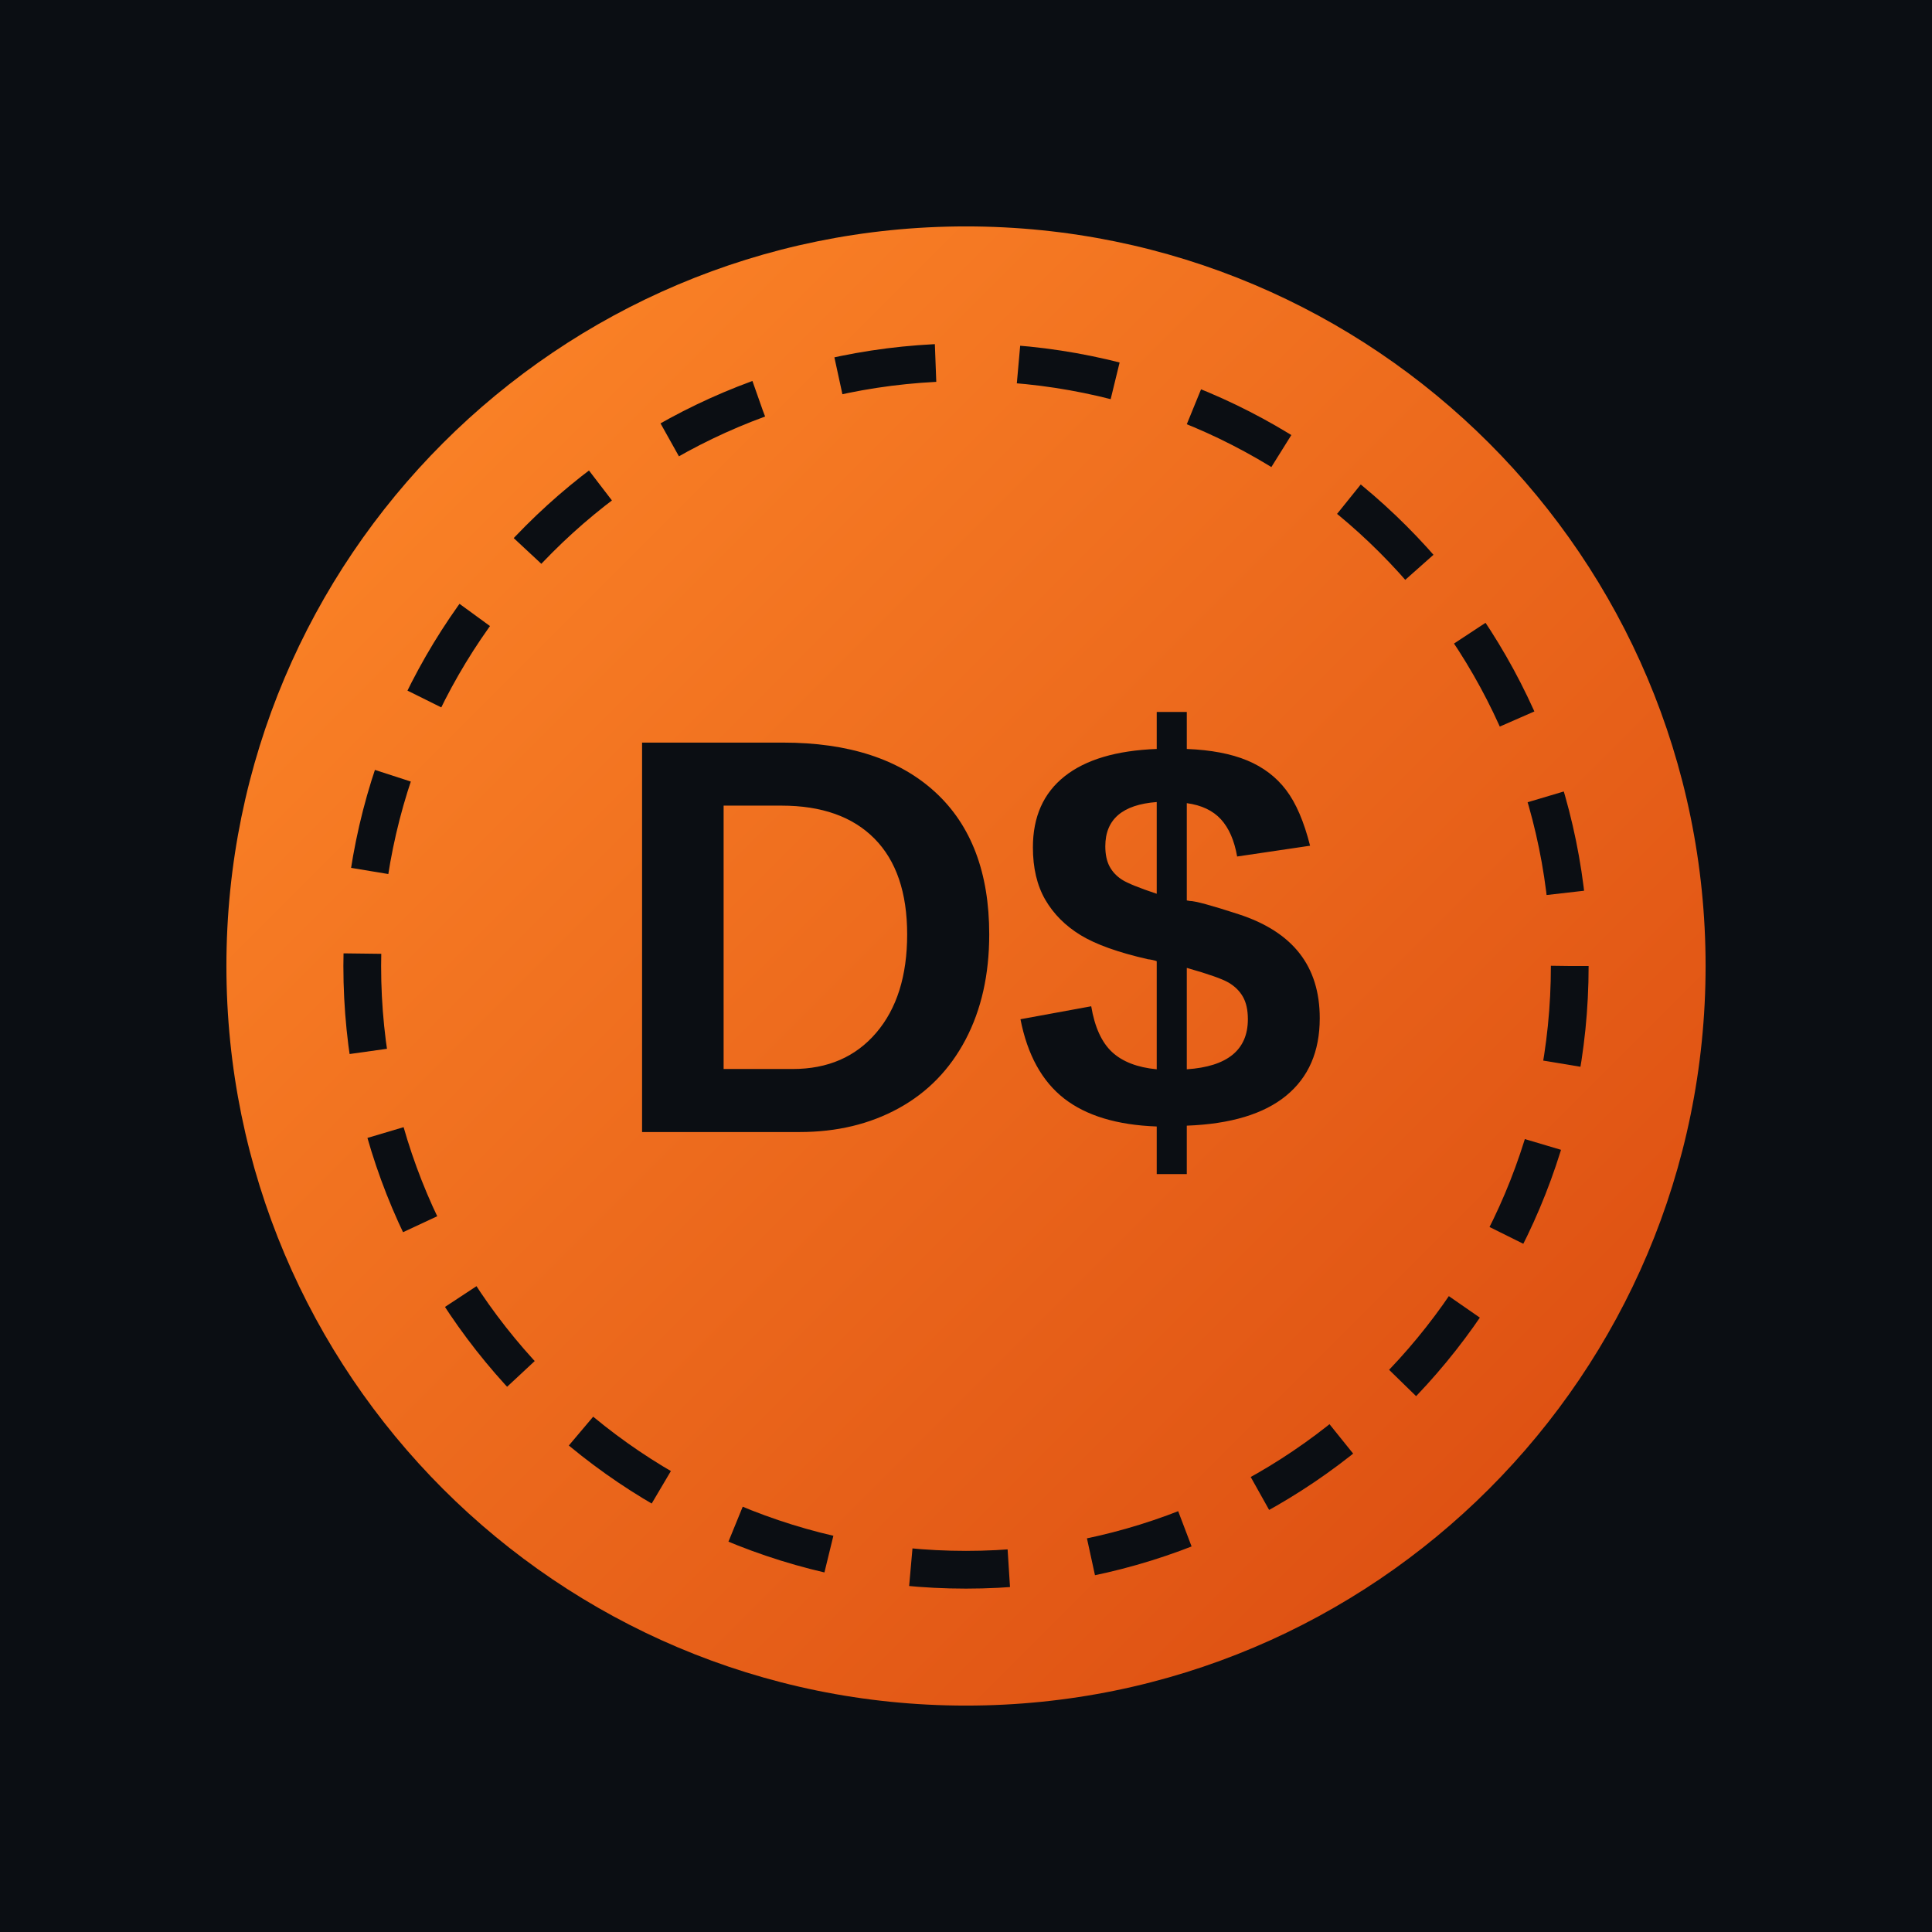
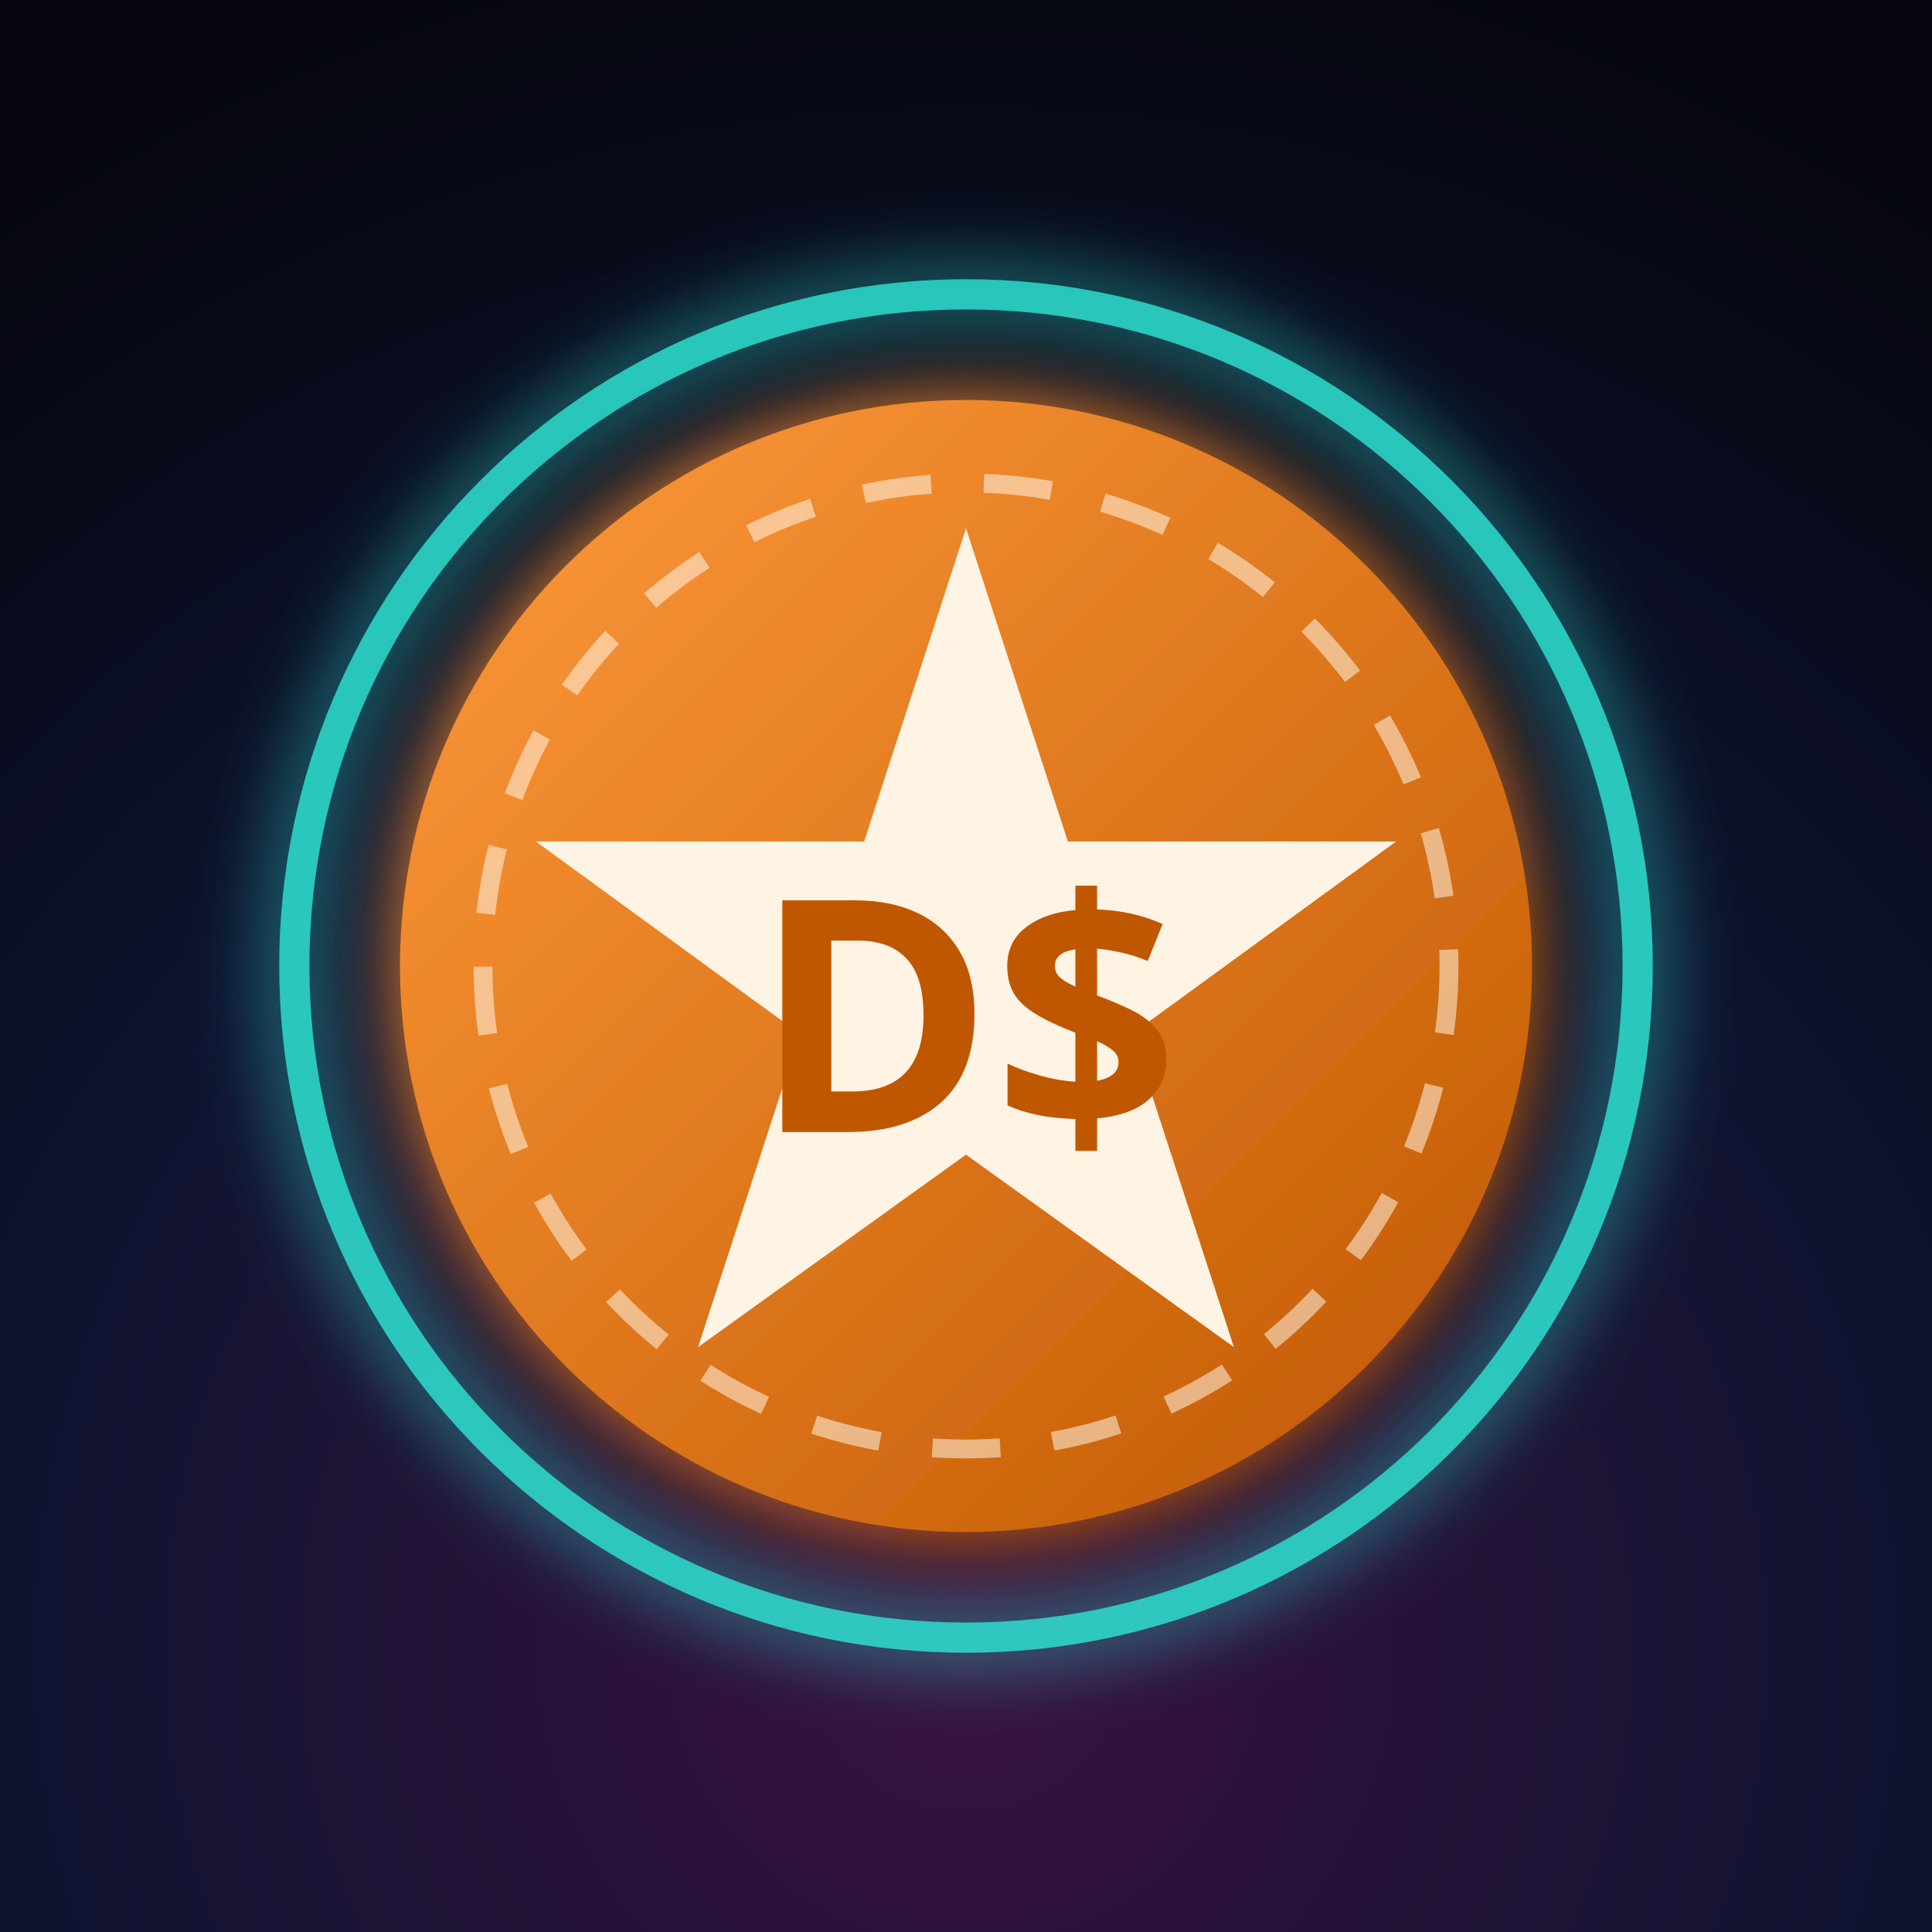
<svg xmlns="http://www.w3.org/2000/svg" viewBox="0 0 512 512">
  <defs>
-     <linearGradient id="g" x1="0" y1="0" x2="1" y2="1">
-       <stop offset="0" stop-color="#ff8a2a" />
-       <stop offset="1" stop-color="#d9480f" />
+     <radialGradient id="bg" cx=".5" cy=".85" r=".9">
+       <stop offset="0" stop-color="#3a1240" />
+       <stop offset=".55" stop-color="#0e1330" />
+       <stop offset="1" stop-color="#05060d" />
+     </radialGradient>
+     <linearGradient id="c" x1="0" y1="0" x2="1" y2="1">
+       <stop offset="0" stop-color="#ff9a3c" />
+       <stop offset="1" stop-color="#bf5700" />
    </linearGradient>
+     <filter id="glow" x="-30%" y="-30%" width="160%" height="160%">
+       <feGaussianBlur stdDeviation="10" result="b" />
+       <feMerge>
+         <feMergeNode in="b" />
+         <feMergeNode in="SourceGraphic" />
+       </feMerge>
+     </filter>
  </defs>
-   <rect width="512" height="512" rx="0" fill="#0b0e13" />
-   <circle cx="256" cy="256" r="196" fill="url(#g)" />
-   <circle cx="256" cy="256" r="160" fill="none" stroke="#0b0e13" stroke-width="10" stroke-dasharray="26 22" />
-   <text x="256" y="300" text-anchor="middle" font-family="Arial Black, Arial, sans-serif" font-weight="900" font-size="150" fill="#0b0e13">D$</text>
+   <rect width="512" height="512" fill="url(#bg)" />
+   <circle cx="256" cy="256" r="178" fill="none" stroke="#2ee6d6" stroke-width="8" opacity=".85" filter="url(#glow)" />
+   <circle cx="256" cy="256" r="150" fill="url(#c)" filter="url(#glow)" />
+   <circle cx="256" cy="256" r="128" fill="none" stroke="#fff3e3" stroke-opacity=".55" stroke-width="5" stroke-dasharray="18 14" />
+   <path d="M256 140 l27 83 h87 l-70 51 l27 83 l-71 -51 l-71 51 l27 -83 l-70 -51 h87 z" fill="#fff3e3" />
+   <text x="256" y="300" text-anchor="middle" font-family="Arial Black, Impact, sans-serif" font-weight="900" font-size="86" fill="#bf5700">D$</text>
</svg>
